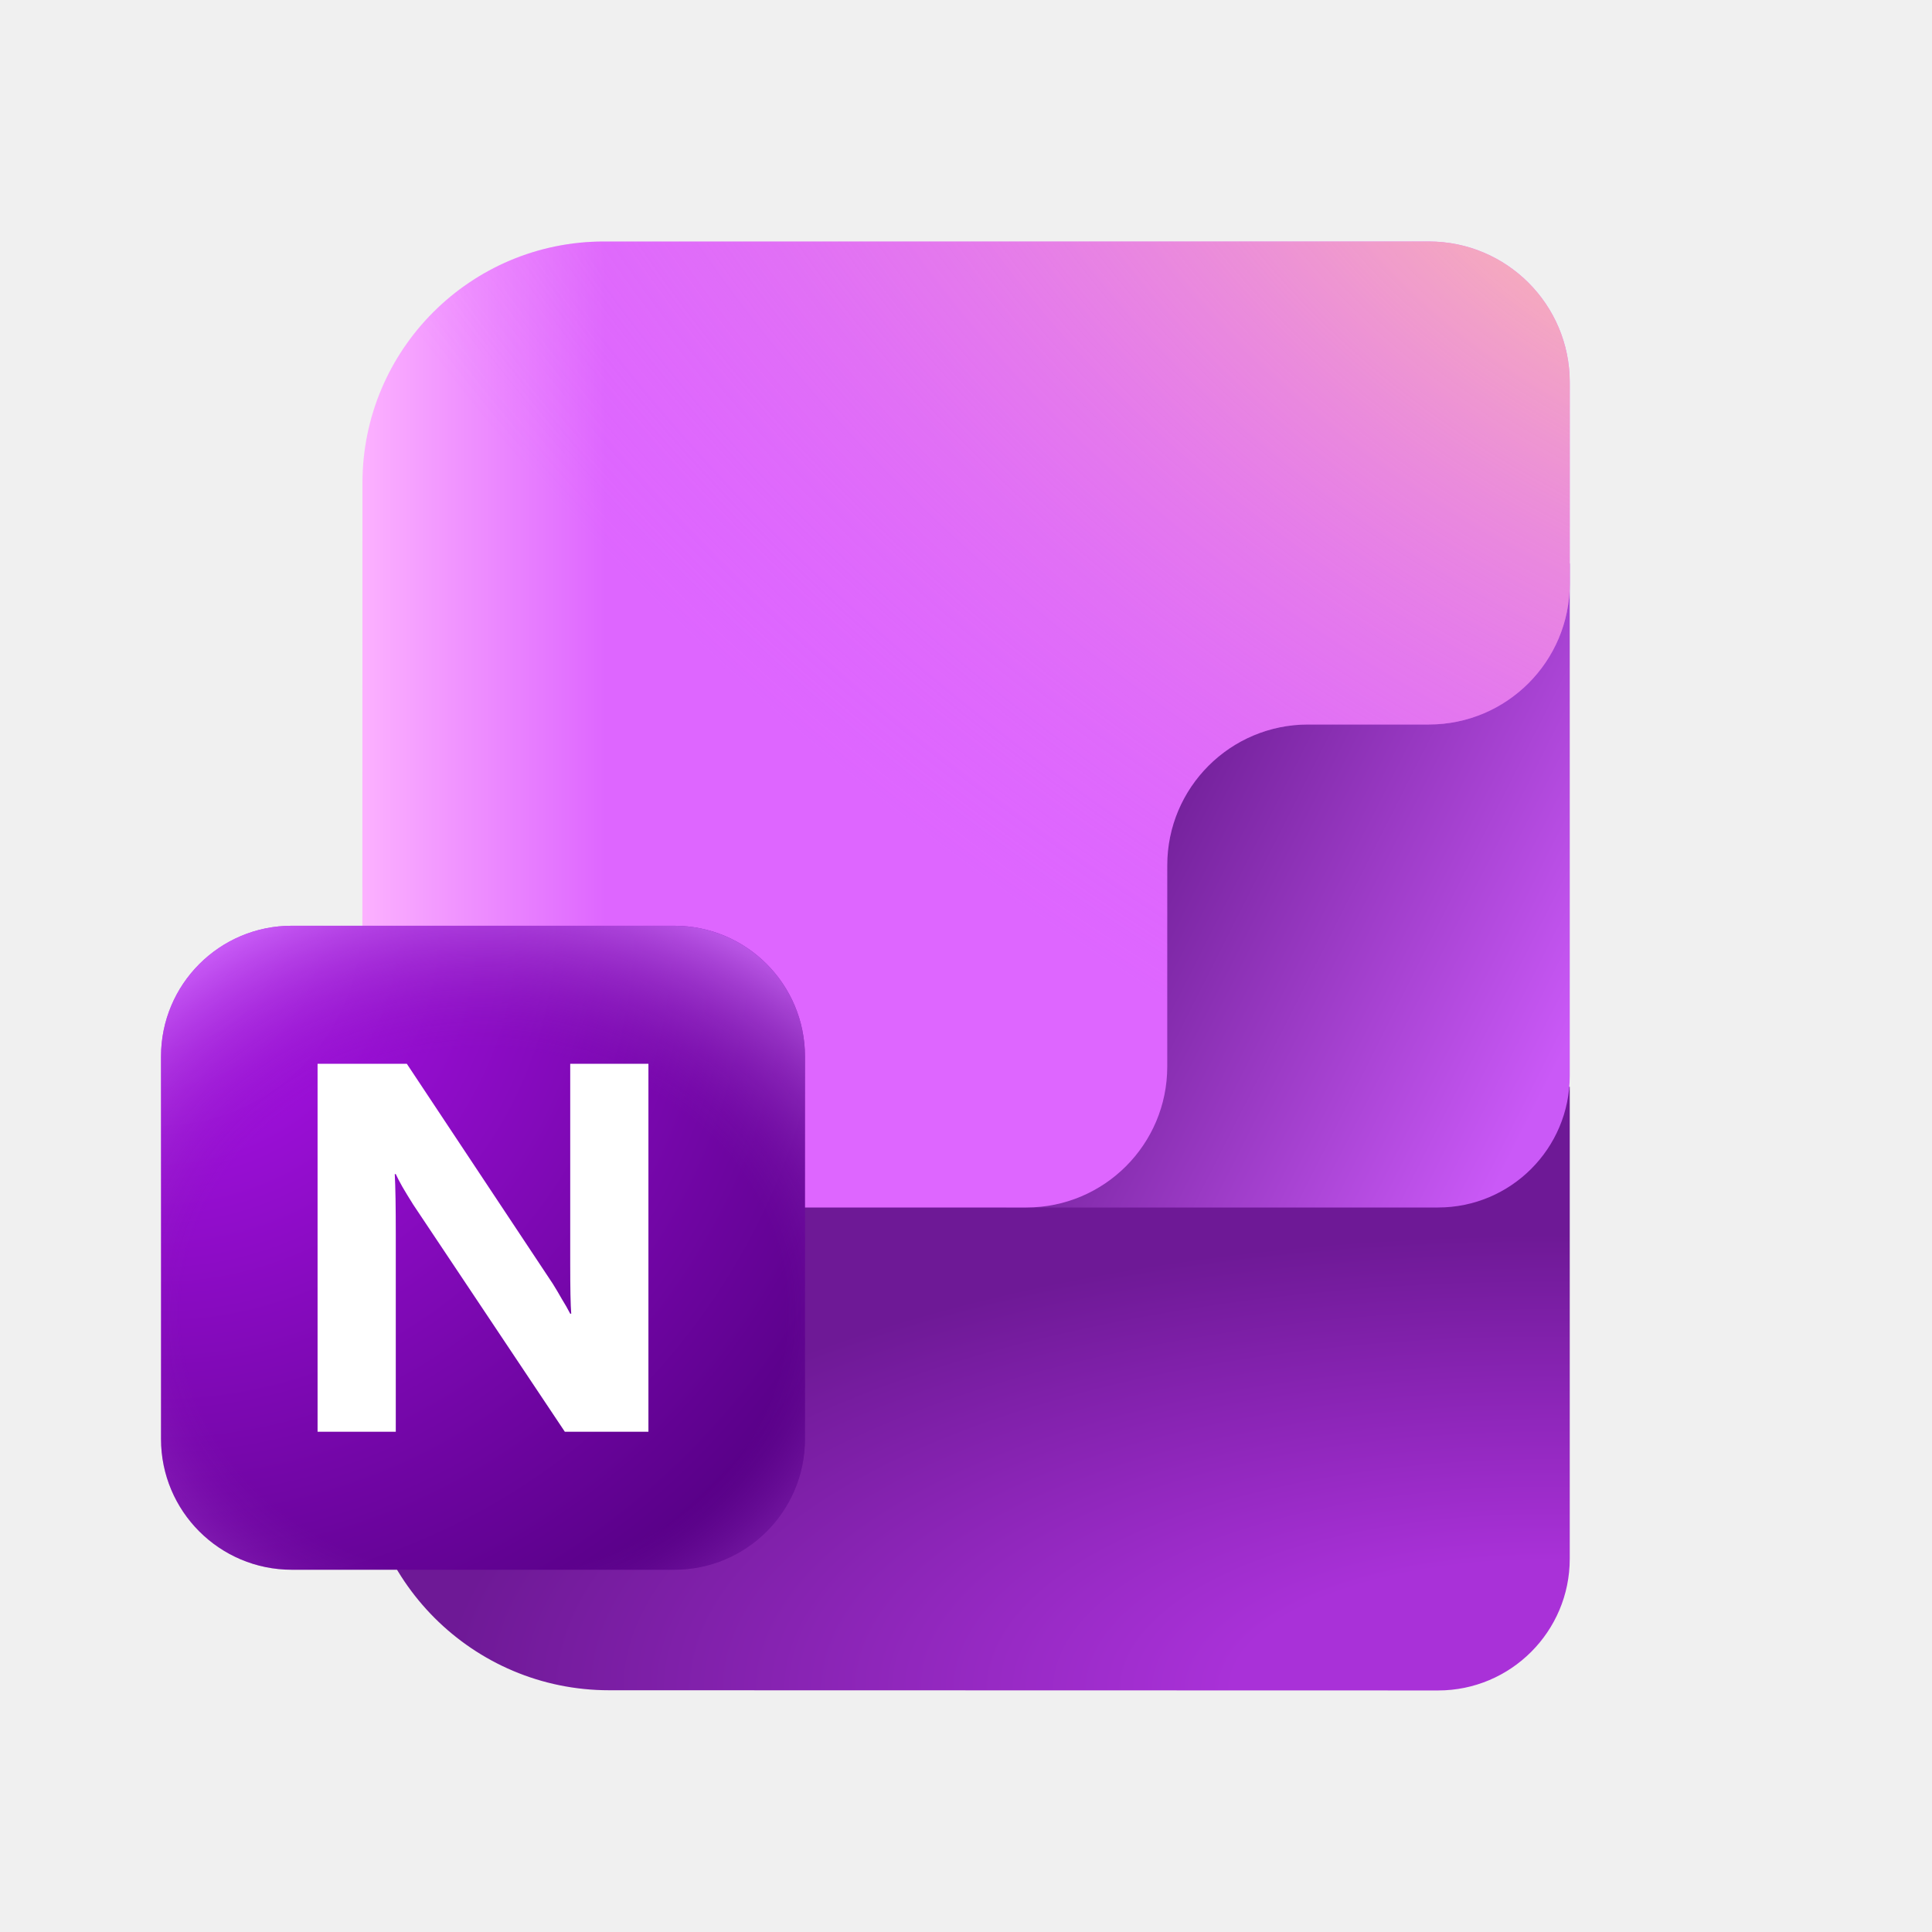
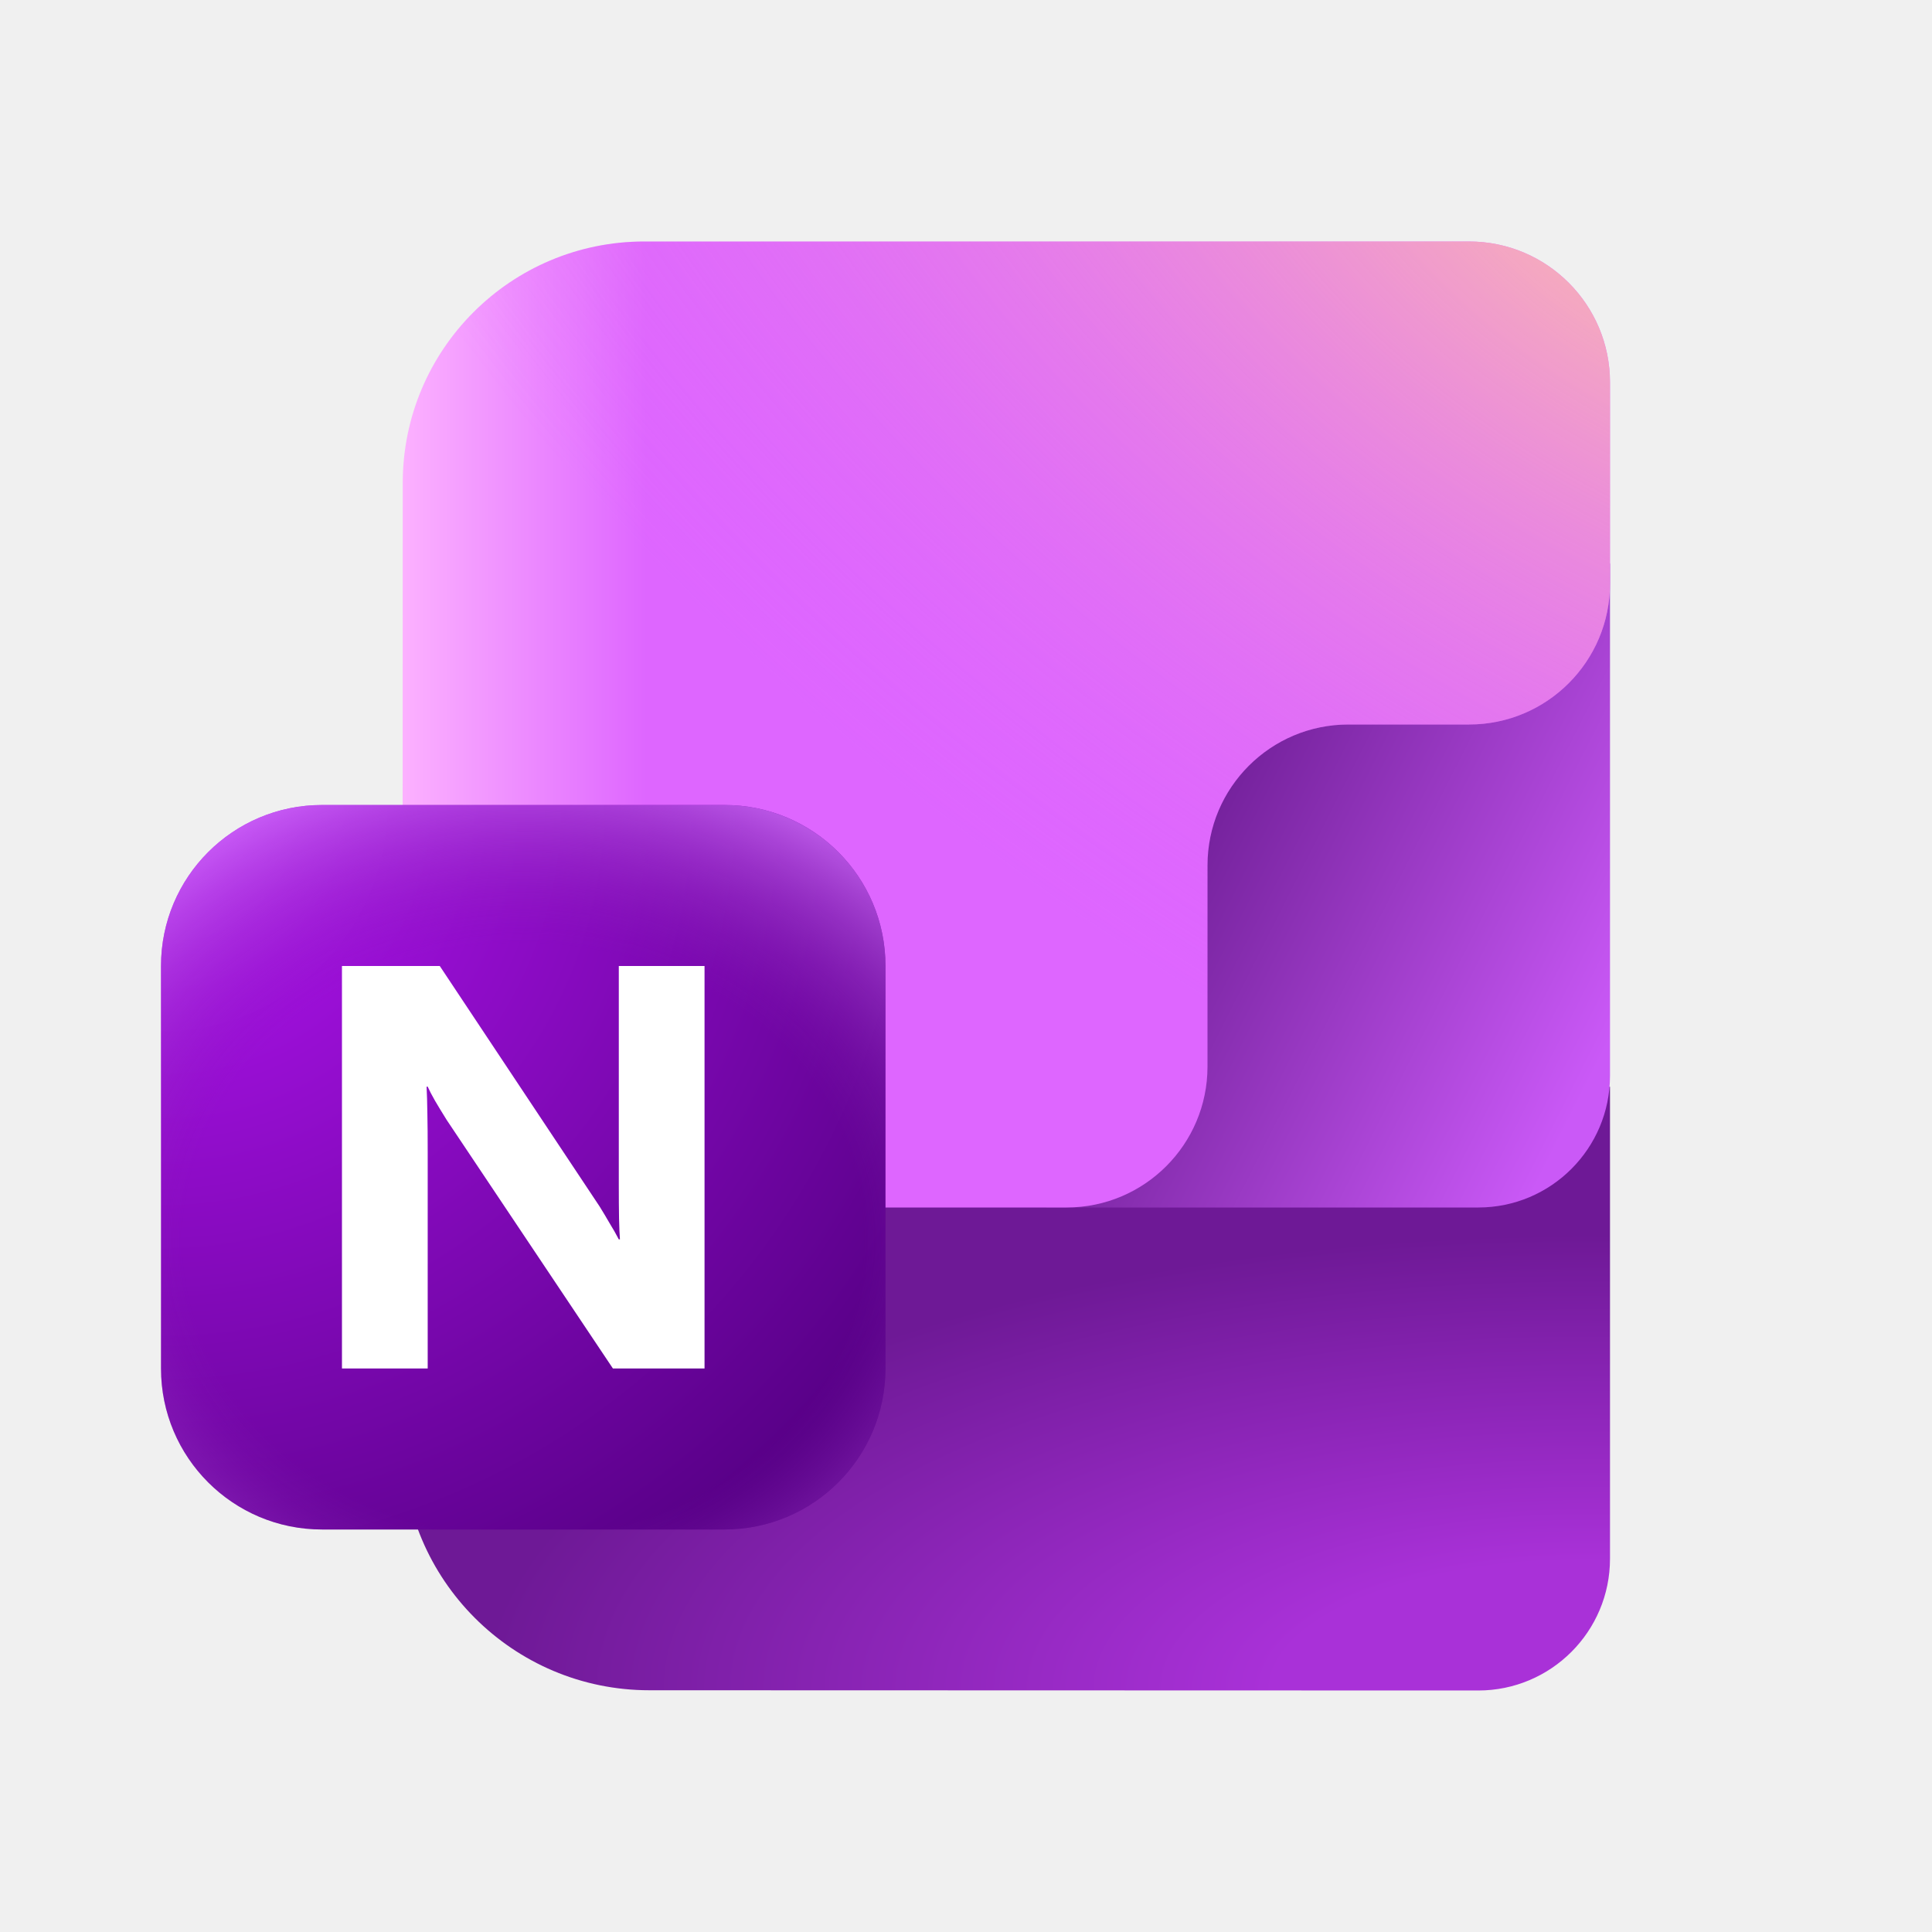
- <svg xmlns="http://www.w3.org/2000/svg" width="256" height="256" viewBox="0 0 48 48" fill="none">
-   <path d="M9 33.545C9 29.93 11.931 27 15.546 27H39V38.727C39 40.534 37.534 42 35.727 41.999L15.135 41.994C11.746 41.994 9 39.246 9 35.858V33.545Z" fill="url(#paint0_radial_353_14068)" />
-   <path d="M25 14.5L39 14V26.727C39 28.535 37.534 30 35.727 30H25V14.5Z" fill="url(#paint1_linear_353_14068)" />
-   <path d="M9.005 11.999C9.006 8.686 11.692 6 15.005 6C21.834 6 28.674 6 35.5 6C37.433 6 39 7.567 39 9.5V14.5C39 16.433 37.433 18 35.5 18H32.5C30.567 18 29 19.567 29 21.5V26.5C29 28.433 27.433 30 25.5 30H15C11.686 30 9 32.686 9 36L9.005 11.999Z" fill="url(#paint2_linear_353_14068)" />
-   <path d="M9.005 11.999C9.006 8.686 11.692 6 15.005 6C21.834 6 28.674 6 35.5 6C37.433 6 39 7.567 39 9.5V14.5C39 16.433 37.433 18 35.5 18H32.5C30.567 18 29 19.567 29 21.5V26.5C29 28.433 27.433 30 25.5 30H15C11.686 30 9 32.686 9 36L9.005 11.999Z" fill="url(#paint3_radial_353_14068)" />
-   <path d="M16.75 23H7.25C5.455 23 4 24.455 4 26.25V35.75C4 37.545 5.455 39 7.25 39H16.75C18.545 39 20 37.545 20 35.75V26.25C20 24.455 18.545 23 16.75 23Z" fill="url(#paint4_radial_353_14068)" />
-   <path d="M16.75 23H7.25C5.455 23 4 24.455 4 26.25V35.75C4 37.545 5.455 39 7.25 39H16.75C18.545 39 20 37.545 20 35.75V26.25C20 24.455 18.545 23 16.75 23Z" fill="url(#paint5_radial_353_14068)" fill-opacity="0.8" />
-   <path d="M16.11 35.571H14.033L10.267 29.929C10.16 29.759 10.071 29.612 9.999 29.489C9.927 29.361 9.871 29.255 9.833 29.17H9.808C9.816 29.332 9.823 29.536 9.827 29.782C9.831 30.029 9.833 30.318 9.833 30.649V35.571H7.89V26.429H10.107L13.733 31.893C13.81 32.016 13.884 32.141 13.956 32.269C14.033 32.392 14.103 32.515 14.167 32.639H14.192C14.184 32.532 14.177 32.375 14.173 32.167C14.169 31.954 14.167 31.693 14.167 31.383V26.429H16.11V35.571Z" fill="white" />
+ <svg xmlns="http://www.w3.org/2000/svg" viewBox="0 0 24 24" fill="none" width="256" height="256">
+   <path d="M5 16.773C5 14.965 6.465 13.5 8.273 13.5H20V19.363C20 20.267 19.267 21 18.363 21L8.067 20.997C6.373 20.997 5 19.623 5 17.929V16.773Z" fill="url(#paint0_radial_353_14044)" />
+   <path d="M13 7.25L20 7V13.364C20 14.267 19.267 15 18.364 15H13V7.25Z" fill="url(#paint1_linear_353_14044)" />
+   <path d="M5.003 5.999C5.003 4.343 6.346 3 8.003 3C11.417 3 14.837 3 18.25 3C19.216 3 20 3.784 20 4.75V7.25C20 8.216 19.216 9 18.25 9H16.75C15.784 9 15 9.784 15 10.75V13.25C15 14.216 14.216 15 13.25 15H8C6.343 15 5 16.343 5 18L5.003 5.999Z" fill="url(#paint2_linear_353_14044)" />
+   <path d="M5.003 5.999C5.003 4.343 6.346 3 8.003 3C11.417 3 14.837 3 18.25 3C19.216 3 20 3.784 20 4.75V7.25C20 8.216 19.216 9 18.25 9H16.75C15.784 9 15 9.784 15 10.75V13.25C15 14.216 14.216 15 13.25 15H8C6.343 15 5 16.343 5 18L5.003 5.999Z" fill="url(#paint3_radial_353_14044)" />
+   <path d="M9 10H4C2.895 10 2 10.895 2 12V17C2 18.105 2.895 19 4 19H9C10.105 19 11 18.105 11 17V12C11 10.895 10.105 10 9 10Z" fill="url(#paint4_radial_353_14044)" />
+   <path d="M9 10H4C2.895 10 2 10.895 2 12V17C2 18.105 2.895 19 4 19H9C10.105 19 11 18.105 11 17V12C11 10.895 10.105 10 9 10Z" fill="url(#paint5_radial_353_14044)" fill-opacity="0.8" />
+   <path d="M8.752 17H7.614L5.55 13.914C5.492 13.821 5.443 13.741 5.404 13.674C5.364 13.604 5.334 13.546 5.313 13.499H5.299C5.304 13.588 5.307 13.699 5.309 13.834C5.312 13.969 5.313 14.127 5.313 14.308V17H4.248V12H5.463L7.449 14.988C7.491 15.056 7.532 15.124 7.572 15.194C7.614 15.261 7.652 15.329 7.687 15.396H7.701C7.696 15.338 7.693 15.252 7.69 15.138C7.688 15.022 7.687 14.879 7.687 14.709V12H8.752V17Z" fill="white" />
  <defs>
-     <radialGradient id="paint0_radial_353_14068" cx="0" cy="0" r="1" gradientUnits="userSpaceOnUse" gradientTransform="translate(38.1254 42) scale(47.5733 20.0481)">
+     <radialGradient id="paint0_radial_353_14044" cx="0" cy="0" r="1" gradientUnits="userSpaceOnUse" gradientTransform="translate(19.5627 21) scale(23.7867 10.024)">
      <stop offset="0.159" stop-color="#A931D8" />
      <stop offset="0.566" stop-color="#6E1996" />
    </radialGradient>
-     <linearGradient id="paint1_linear_353_14068" x1="45.284" y1="22.752" x2="28.013" y2="14.022" gradientUnits="userSpaceOnUse">
+     <linearGradient id="paint1_linear_353_14044" x1="23.142" y1="11.376" x2="14.507" y2="7.011" gradientUnits="userSpaceOnUse">
      <stop offset="0.217" stop-color="#CA59F7" />
      <stop offset="0.888" stop-color="#691A90" />
    </linearGradient>
-     <linearGradient id="paint2_linear_353_14068" x1="40.327" y1="13.764" x2="9.007" y2="13.764" gradientUnits="userSpaceOnUse">
+     <linearGradient id="paint2_linear_353_14044" x1="20.663" y1="6.882" x2="5.003" y2="6.882" gradientUnits="userSpaceOnUse">
      <stop offset="0.807" stop-color="#DE66FF" />
      <stop offset="1" stop-color="#FCB1FF" />
    </linearGradient>
-     <radialGradient id="paint3_radial_353_14068" cx="0" cy="0" r="1" gradientUnits="userSpaceOnUse" gradientTransform="translate(41.1578 4.19763) rotate(121.483) scale(28.8769 50.7758)">
+     <radialGradient id="paint3_radial_353_14044" cx="0" cy="0" r="1" gradientUnits="userSpaceOnUse" gradientTransform="translate(21.0789 2.09882) rotate(121.483) scale(14.4385 25.3879)">
      <stop stop-color="#FFC7A3" />
      <stop offset="0.831" stop-color="#DE67FD" stop-opacity="0" />
    </radialGradient>
-     <radialGradient id="paint4_radial_353_14068" cx="0" cy="0" r="1" gradientUnits="userSpaceOnUse" gradientTransform="translate(4 23) rotate(45) scale(22.6274)">
+     <radialGradient id="paint4_radial_353_14044" cx="0" cy="0" r="1" gradientUnits="userSpaceOnUse" gradientTransform="translate(2 10) rotate(45) scale(12.7279)">
      <stop offset="0.072" stop-color="#AC13EB" />
      <stop offset="0.879" stop-color="#580087" />
    </radialGradient>
-     <radialGradient id="paint5_radial_353_14068" cx="0" cy="0" r="1" gradientUnits="userSpaceOnUse" gradientTransform="translate(12 32.6) rotate(90) scale(11.2 12.9)">
+     <radialGradient id="paint5_radial_353_14044" cx="0" cy="0" r="1" gradientUnits="userSpaceOnUse" gradientTransform="translate(6.5 15.4) rotate(90) scale(6.3 7.25625)">
      <stop offset="0.585" stop-color="#841FB0" stop-opacity="0" />
      <stop offset="0.969" stop-color="#D373FC" />
    </radialGradient>
  </defs>
</svg>
